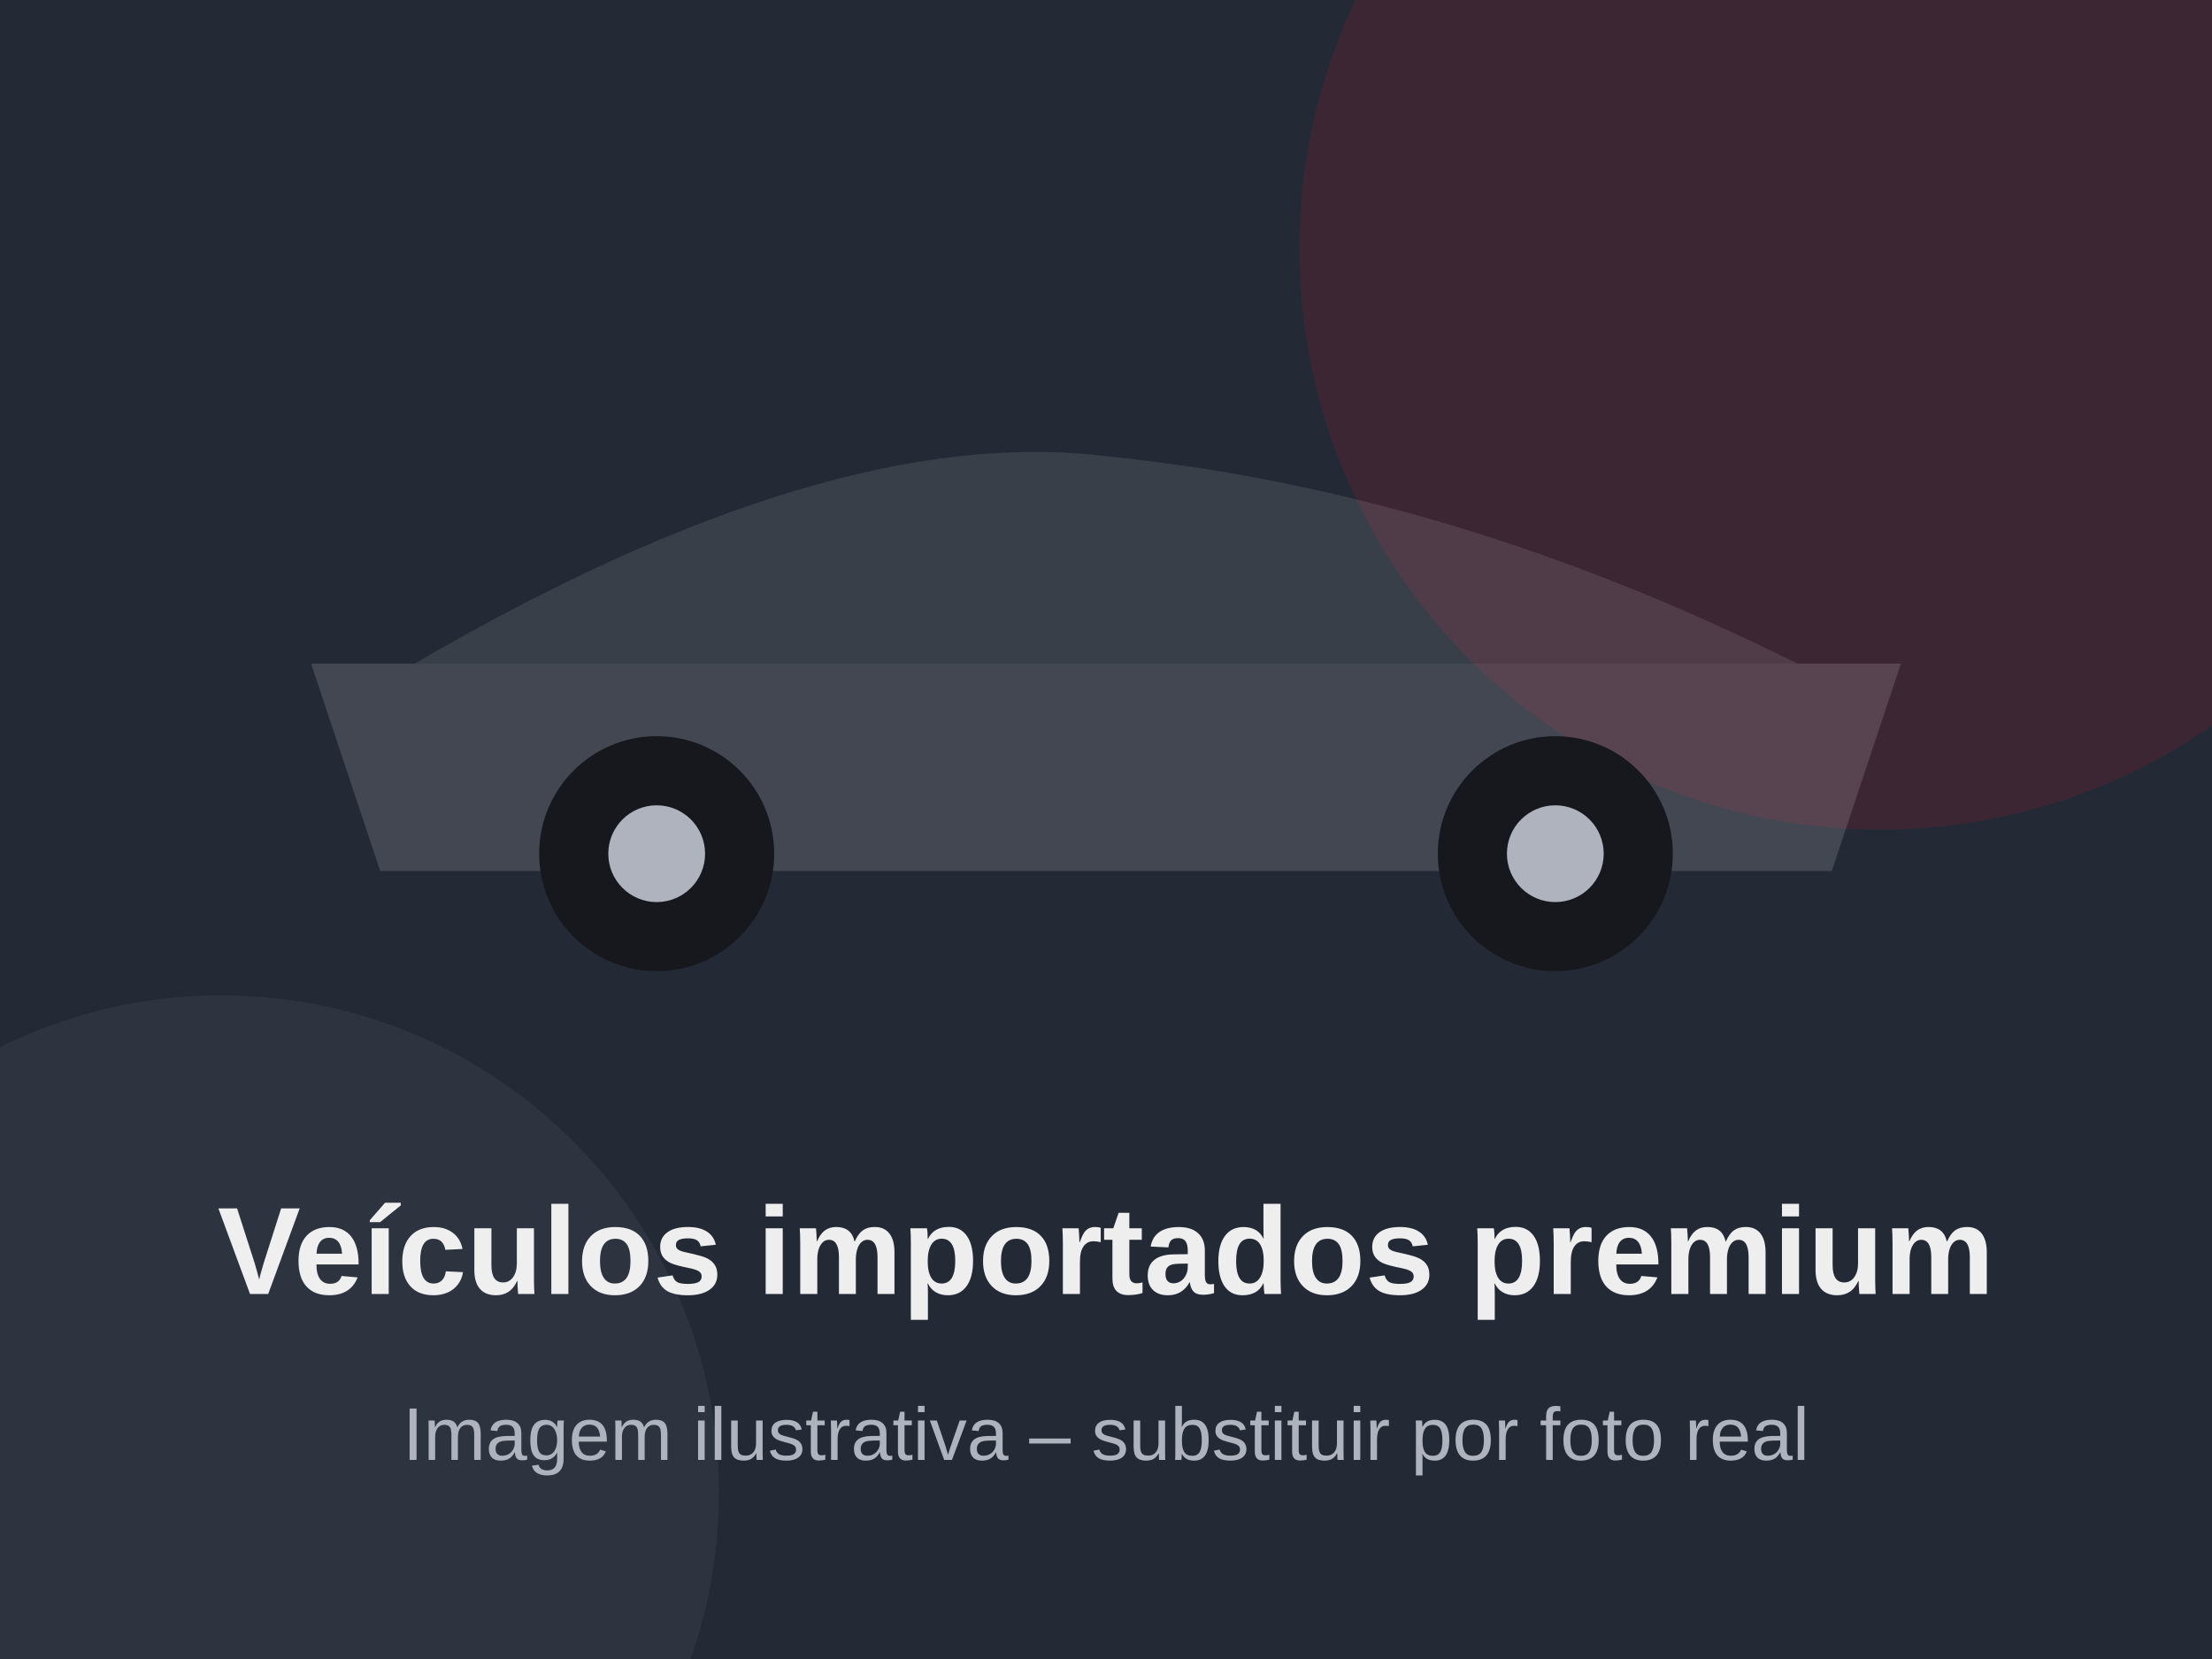
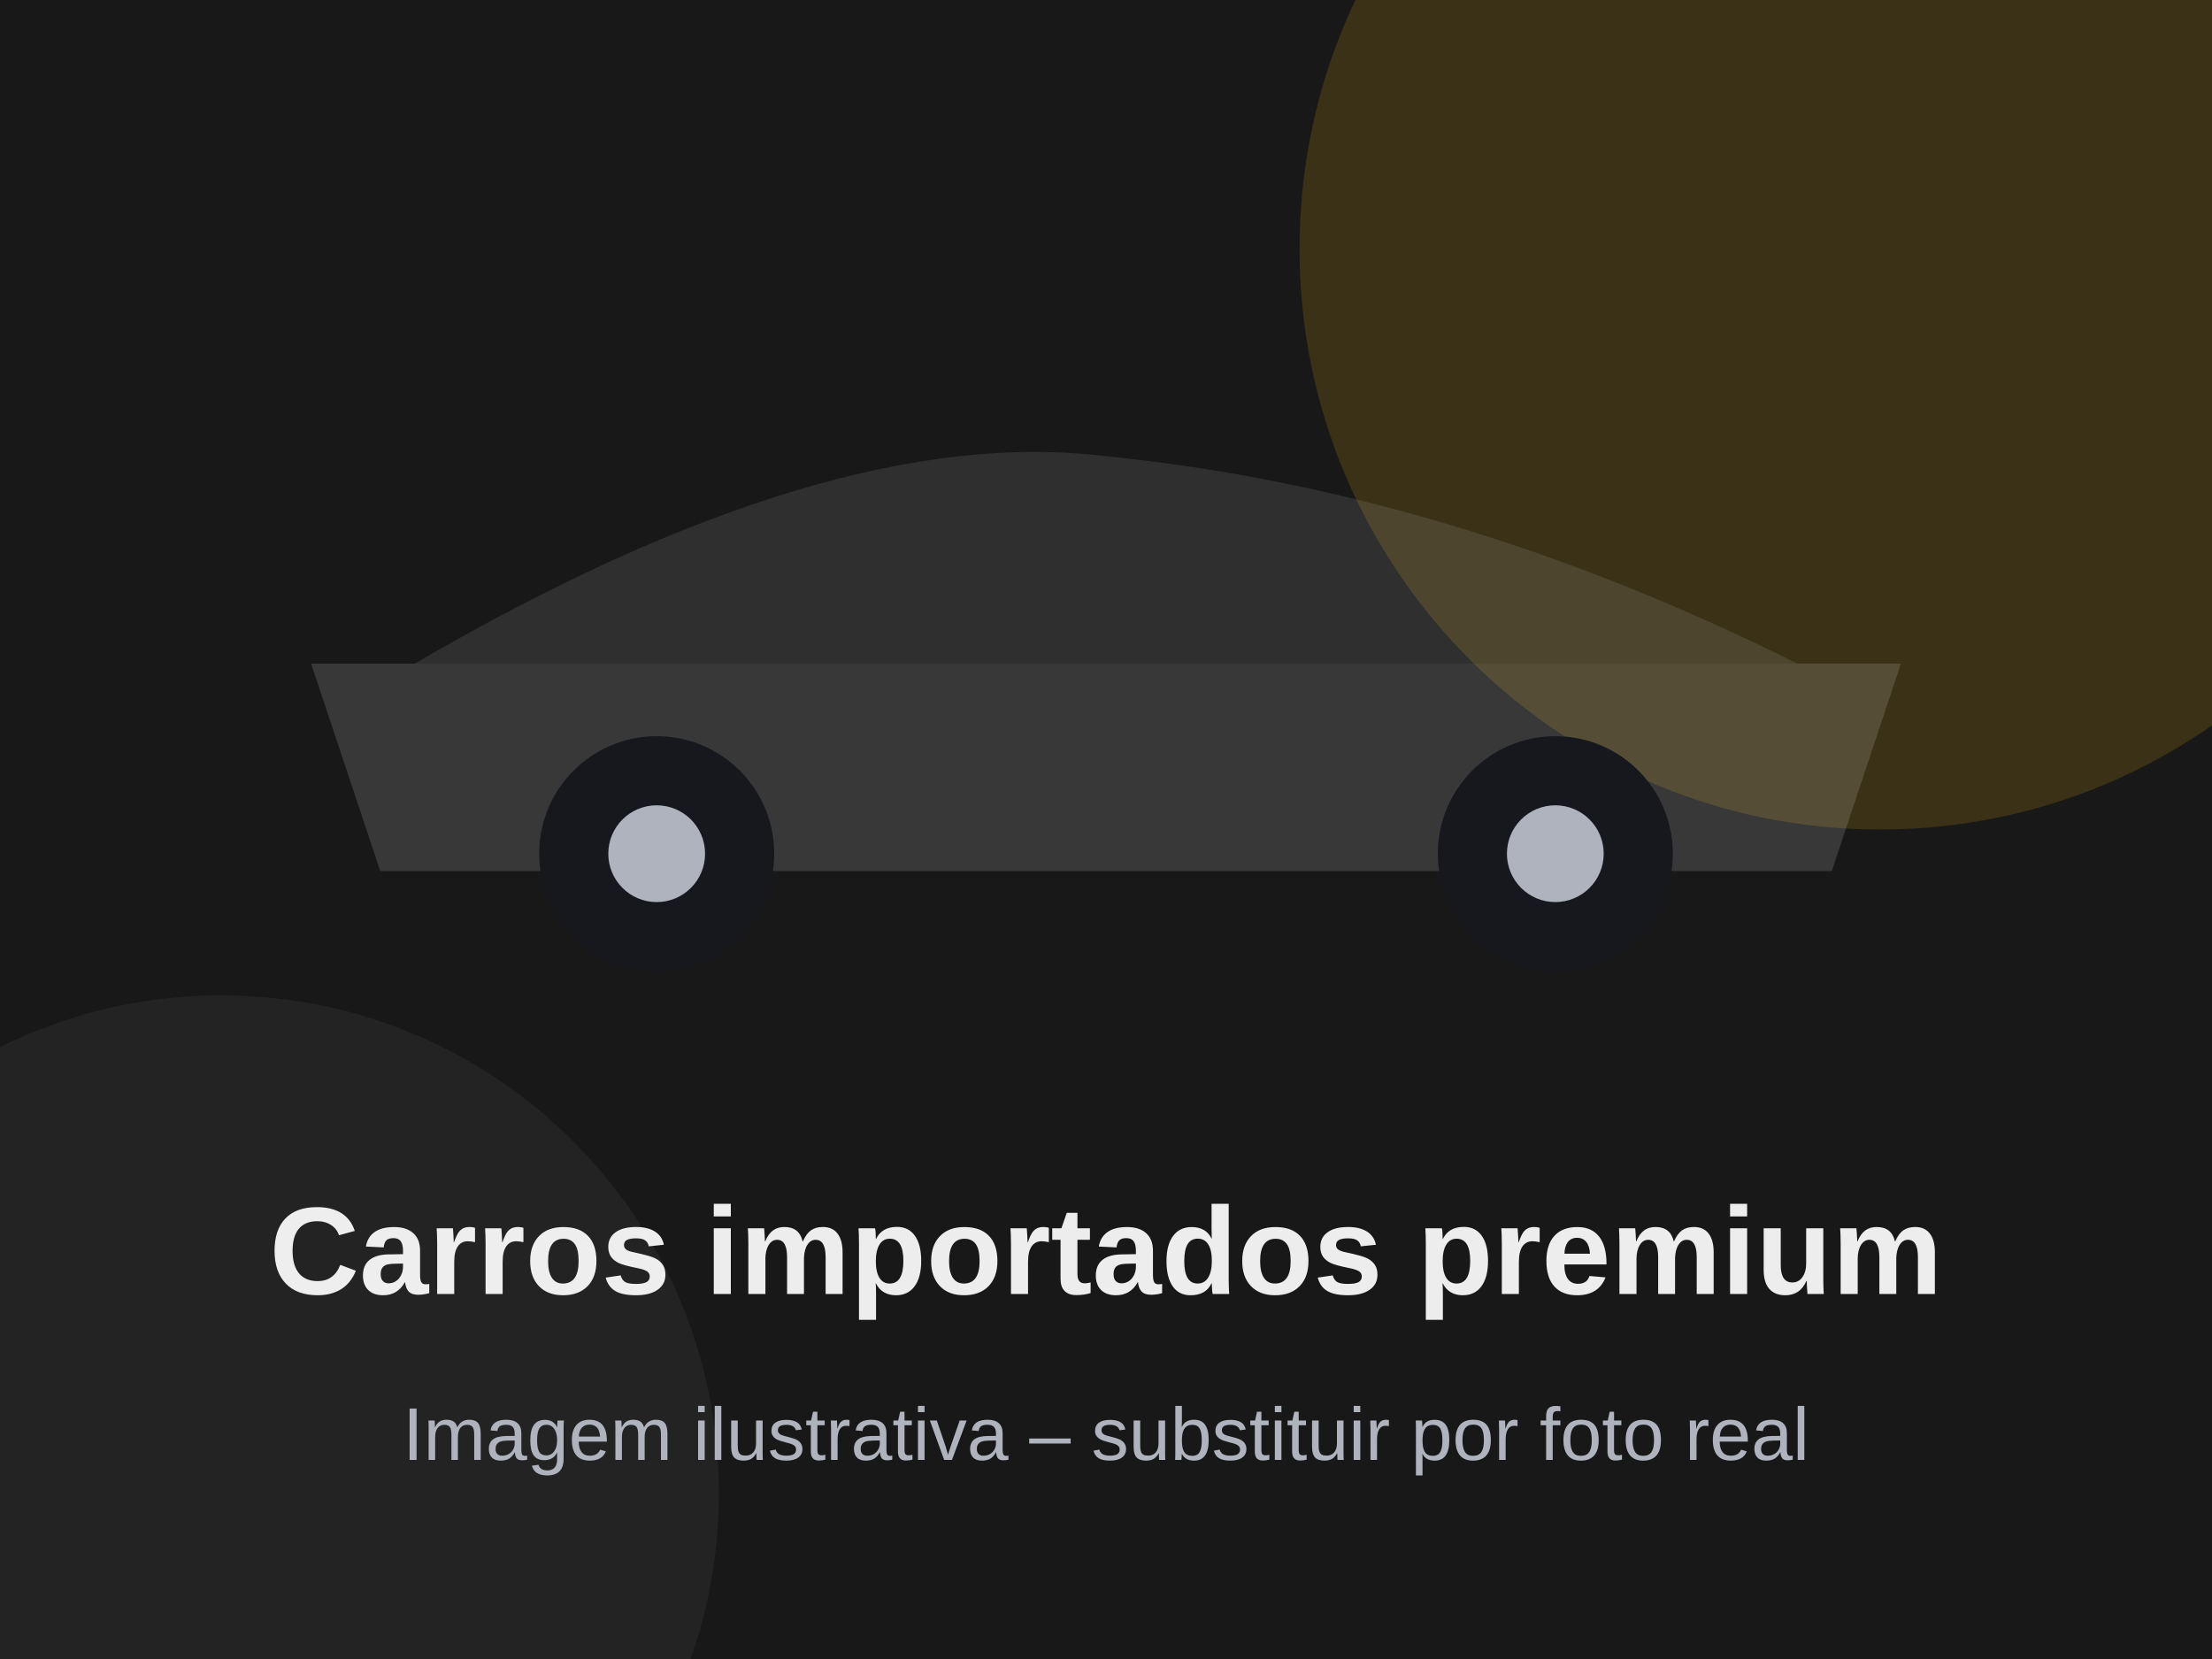
- <svg xmlns="http://www.w3.org/2000/svg" width="640" height="480" viewBox="0 0 640 480" role="img" aria-label="Veículos importados premium">
-   <rect width="640" height="480" fill="#242a35" />
-   <circle cx="544" cy="72" r="168" fill="#c8102e" opacity="0.16" />
+ <svg xmlns="http://www.w3.org/2000/svg" width="640" height="480" viewBox="0 0 640 480" role="img" aria-label="Carros importados premium">
+   <rect width="640" height="480" fill="#181818" />
+   <circle cx="544" cy="72" r="168" fill="#f0b90b" opacity="0.16" />
  <circle cx="64" cy="432" r="144" fill="#ffffff" opacity="0.05" />
  <g transform="translate(0,-18)">
    <path d="M90 210 h460 l-20 60 h-420 z" fill="#ffffff" opacity="0.14" />
    <path d="M120 210 q120-70 200-60 q100 10 200 60 z" fill="#ffffff" opacity="0.1" />
    <circle cx="190" cy="265" r="34" fill="#16181d" />
    <circle cx="190" cy="265" r="14" fill="#aeb3bd" />
    <circle cx="450" cy="265" r="34" fill="#16181d" />
    <circle cx="450" cy="265" r="14" fill="#aeb3bd" />
  </g>
-   <text x="50%" y="374.4" text-anchor="middle" font-family="Segoe UI, Arial, sans-serif" font-size="36" font-weight="700" fill="#ffffff" opacity="0.92">Veículos importados premium</text>
+   <text x="50%" y="374.4" text-anchor="middle" font-family="Segoe UI, Arial, sans-serif" font-size="36" font-weight="700" fill="#ffffff" opacity="0.92">Carros importados premium</text>
  <text x="50%" y="422.4" text-anchor="middle" font-family="Segoe UI, Arial, sans-serif" font-size="21.6" fill="#aeb3bd">Imagem ilustrativa – substituir por foto real</text>
</svg>
